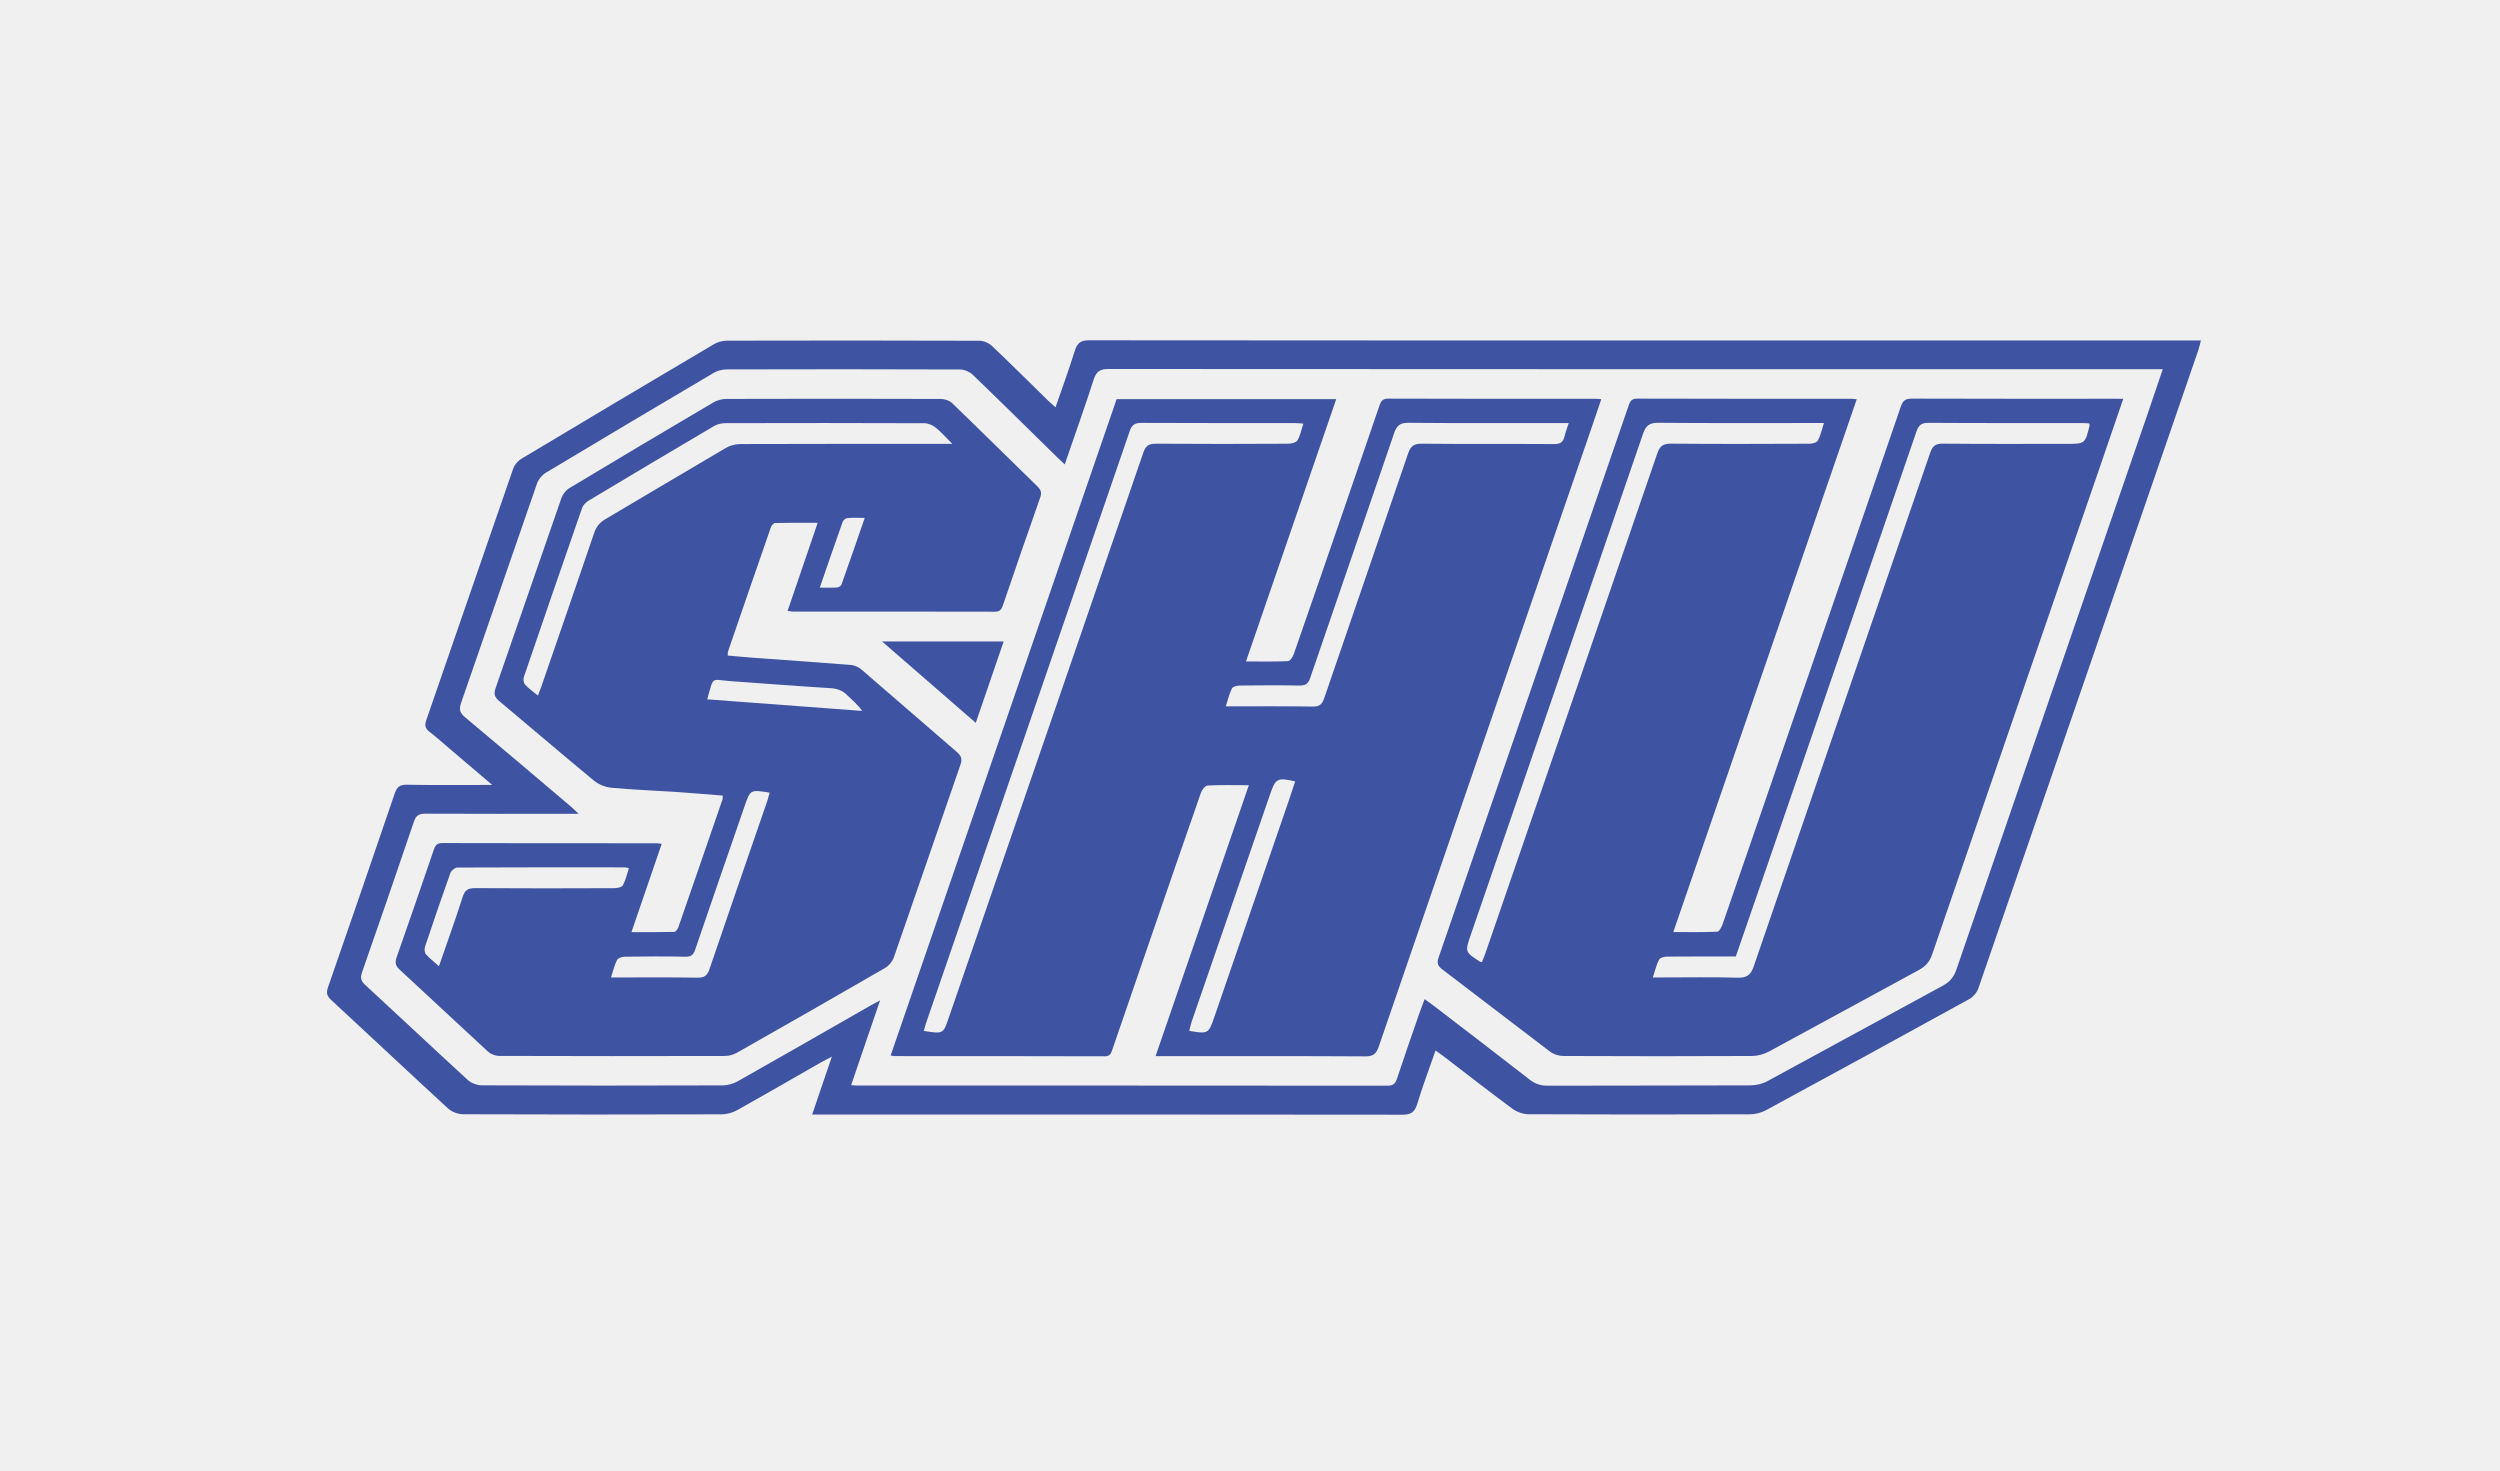
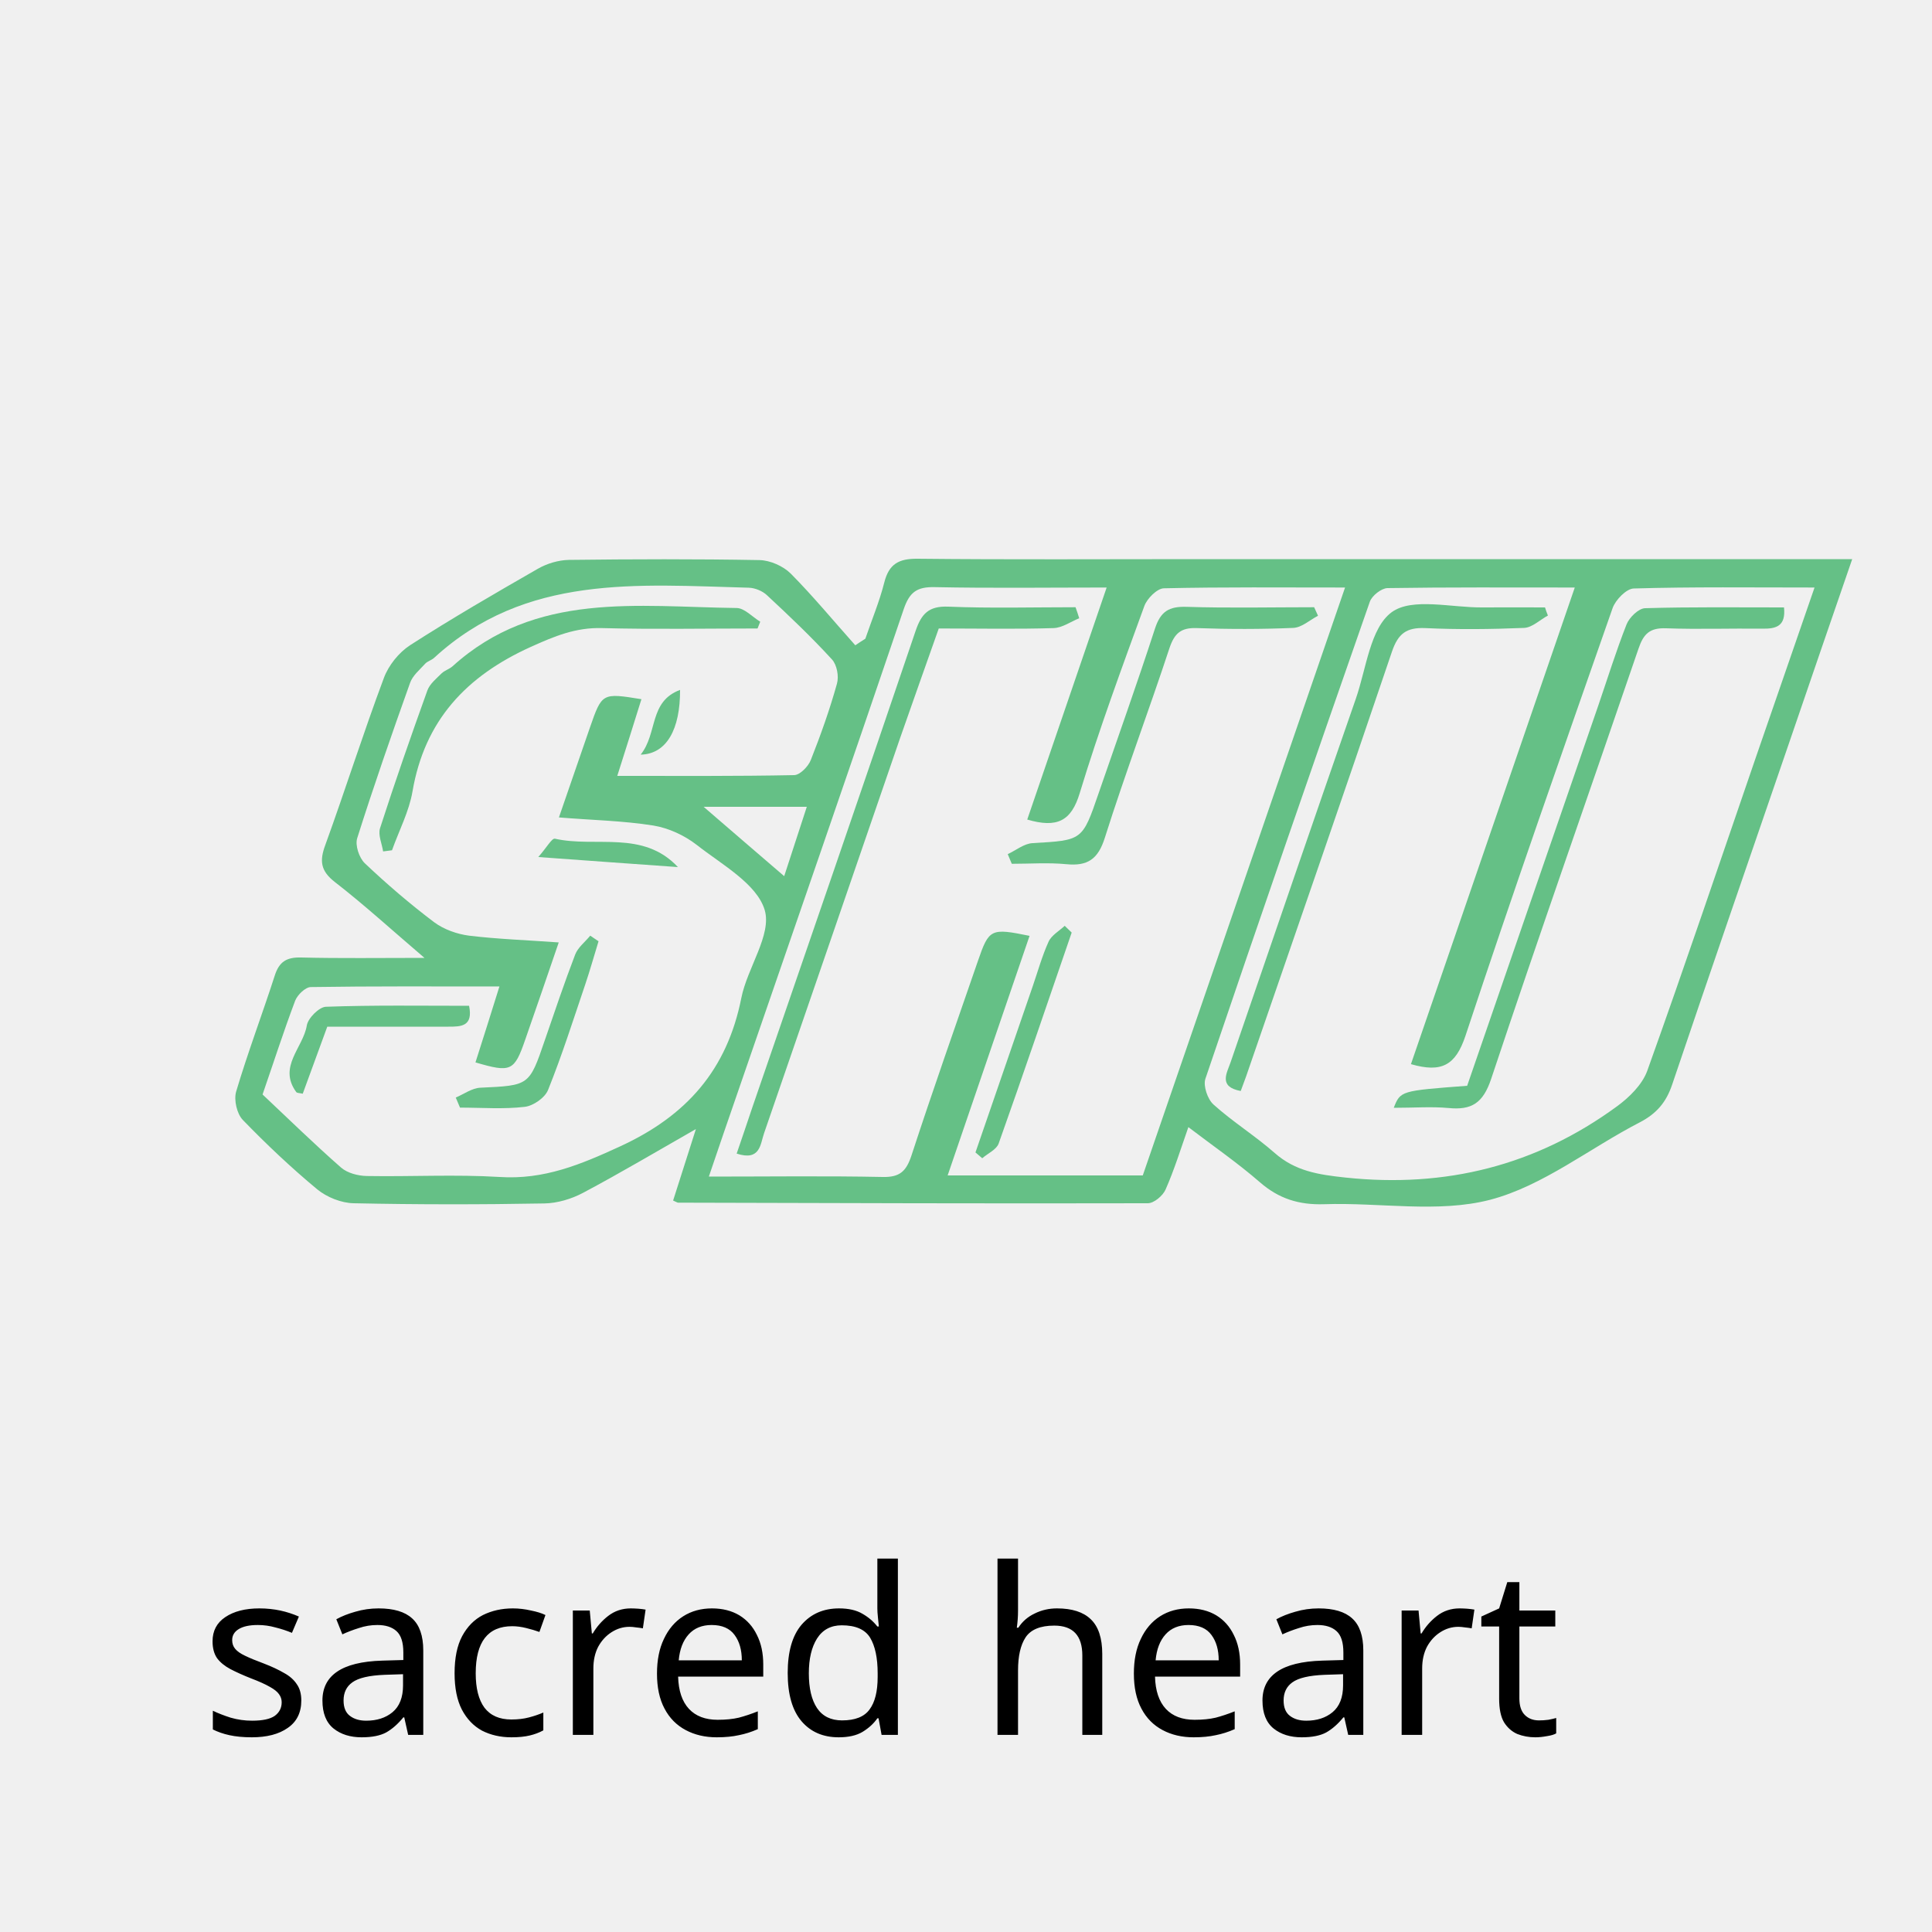
- <svg xmlns="http://www.w3.org/2000/svg" version="1.1" id="Layer_1" x="0px" y="0px" viewBox="0 0 133.965 78.795" style="enable-background:new 0 0 133.965 78.795;" xml:space="preserve">
+ <svg xmlns="http://www.w3.org/2000/svg" version="1.1" id="Layer_1" x="0px" y="0px" viewBox="0 0 100 100" style="enable-background:new 0 0 100 100;" xml:space="preserve">
  <style type="text/css">
- 	.st0{fill:#4153A4;}
- 	.st1{fill:#121245;}
- 	.st2{fill:#ABB8DE;}
- 	.st3{fill:#2C2C81;}
- 	.st4{clip-path:url(#SVGID_2_);fill:#4853A4;}
- 	.st5{clip-path:url(#SVGID_2_);}
- 	.st6{fill:#B8BBD8;}
- 	.st7{fill:#EDEDF5;}
- 	.st8{fill:none;stroke:#121245;stroke-miterlimit:10;}
- 	.st9{fill:none;stroke:#121245;stroke-miterlimit:10;stroke-dasharray:4.104,4.104;}
- 	.st10{fill:#3E54A3;}
- 	.st11{fill:none;stroke:#121245;stroke-miterlimit:10;stroke-dasharray:3.97,3.97;}
- 	.st12{fill:#FFFFFF;}
+ 	.st0{fill:#63C083;}
+ 	.st1{fill:#75C275;}
+ 	.st2{fill:#65C086;}
+ 	.st3{fill:none;stroke:#65C086;stroke-miterlimit:10;}
+ 	.st4{font-family:'MyriadPro-Regular';}
+ 	.st5{font-size:12px;}
</style>
-   <g>
-     <path class="st10" d="M56.561,21.827c0.359-1.042,0.723-2.032,1.036-3.037   c0.13-0.419,0.325-0.557,0.772-0.556c12.256,0.013,24.513,0.011,36.769,0.011   c7.363-0,14.726,0,22.089,0c0.212,0,0.423,0,0.711,0   c-0.059,0.223-0.091,0.381-0.143,0.531c-3.924,11.4-7.848,22.799-11.786,34.194   c-0.075,0.218-0.272,0.449-0.474,0.561c-3.624,1.998-7.255,3.983-10.893,5.955   c-0.256,0.139-0.575,0.224-0.866,0.225c-3.958,0.014-7.915,0.016-11.873-0.003   c-0.292-0.001-0.63-0.127-0.868-0.302c-1.246-0.92-2.466-1.875-3.696-2.816   c-0.118-0.09-0.241-0.173-0.414-0.297c-0.343,0.987-0.695,1.915-0.981,2.863   c-0.135,0.447-0.341,0.578-0.805,0.577c-10.339-0.015-20.678-0.011-31.017-0.011   c-0.166,0-0.332,0-0.601,0c0.353-1.039,0.683-2.011,1.055-3.102   c-0.261,0.138-0.417,0.215-0.569,0.301c-1.504,0.859-3.002,1.728-4.515,2.572   c-0.241,0.134-0.545,0.219-0.82,0.22c-4.617,0.013-9.234,0.015-13.852-0.004   c-0.273-0.001-0.607-0.125-0.807-0.308c-2.102-1.929-4.177-3.887-6.273-5.823   c-0.231-0.213-0.263-0.385-0.164-0.671c1.201-3.458,2.394-6.92,3.575-10.386   c0.116-0.341,0.261-0.477,0.643-0.47c1.484,0.026,2.968,0.011,4.584,0.011   c-0.855-0.727-1.619-1.377-2.383-2.026c-0.327-0.278-0.647-0.567-0.987-0.827   c-0.235-0.179-0.257-0.354-0.162-0.629c1.555-4.487,3.095-8.979,4.653-13.465   c0.072-0.207,0.255-0.421,0.445-0.535c3.432-2.057,6.871-4.102,10.315-6.137   c0.199-0.117,0.457-0.188,0.688-0.188c4.51-0.011,9.02-0.012,13.529,0.004   c0.229,0.001,0.509,0.119,0.676,0.277c1.025,0.969,2.024,1.966,3.033,2.953   C56.298,21.591,56.412,21.69,56.561,21.827z M57.054,24.887   c-0.168-0.159-0.28-0.261-0.388-0.368c-1.512-1.482-3.017-2.971-4.542-4.438   c-0.165-0.159-0.444-0.28-0.671-0.281c-4.173-0.017-8.346-0.015-12.519-0.004   c-0.231,0.001-0.489,0.067-0.687,0.183c-3.009,1.775-6.012,3.56-9.007,5.359   c-0.199,0.12-0.386,0.351-0.463,0.571c-1.364,3.915-2.705,7.838-4.068,11.753   c-0.12,0.346-0.073,0.535,0.209,0.77c1.908,1.591,3.8,3.202,5.696,4.808   c0.109,0.093,0.209,0.196,0.392,0.369c-0.261,0-0.409,0-0.557,0   c-2.547,0-5.093,0.006-7.64-0.007c-0.339-0.002-0.511,0.076-0.628,0.422   c-0.911,2.696-1.842,5.385-2.778,8.072c-0.097,0.278-0.079,0.456,0.157,0.673   c1.84,1.693,3.659,3.41,5.503,5.098c0.189,0.173,0.506,0.291,0.765,0.292   c4.296,0.018,8.591,0.017,12.887,0.003c0.274-0.001,0.578-0.085,0.817-0.22   c2.374-1.34,4.738-2.7,7.104-4.053c0.136-0.078,0.277-0.15,0.524-0.283   c-0.542,1.587-1.041,3.05-1.551,4.543c0.168,0.011,0.259,0.021,0.35,0.021   c9.466,0.001,18.931-0.001,28.397,0.008c0.308,0,0.419-0.12,0.508-0.391   c0.378-1.148,0.779-2.289,1.174-3.431c0.092-0.265,0.194-0.526,0.302-0.817   c0.173,0.125,0.299,0.21,0.419,0.303c1.74,1.335,3.483,2.665,5.213,4.013   c0.297,0.231,0.59,0.324,0.964,0.323c3.621-0.012,7.241-0.002,10.862-0.017   c0.305-0.001,0.642-0.081,0.909-0.226c3.139-1.697,6.264-3.419,9.403-5.117   c0.378-0.205,0.589-0.465,0.728-0.869c3.418-9.957,6.848-19.909,10.275-29.862   c0.258-0.748,0.509-1.498,0.781-2.302c-0.247,0-0.428,0-0.61,0   c-18.625-0-37.249,0.002-55.874-0.012c-0.462-0-0.663,0.128-0.805,0.568   C58.122,21.841,57.592,23.323,57.054,24.887z" />
-     <path class="st10" d="M66.921,42.075c-0.805,0-1.509-0.02-2.211,0.018   c-0.127,0.007-0.3,0.227-0.355,0.382c-0.914,2.614-1.813,5.232-2.714,7.85   c-0.677,1.967-1.354,3.934-2.029,5.902c-0.07,0.205-0.114,0.377-0.414,0.376   c-3.758-0.012-7.517-0.009-11.275-0.011c-0.045-0-0.09-0.015-0.197-0.033   c4.041-11.735,8.077-23.458,12.109-35.17c3.93,0,7.822,0,11.768,0   c-1.612,4.684-3.212,9.334-4.836,14.056c0.796,0,1.526,0.016,2.254-0.017   c0.11-0.005,0.255-0.227,0.307-0.375c0.917-2.629,1.823-5.262,2.73-7.894   c0.618-1.794,1.235-3.587,1.847-5.383c0.083-0.243,0.151-0.417,0.486-0.415   c3.712,0.015,7.425,0.009,11.137,0.01c0.075,0,0.151,0.011,0.279,0.02   c-0.195,0.571-0.379,1.118-0.567,1.664c-3.788,11.007-7.579,22.012-11.356,33.023   c-0.136,0.396-0.301,0.532-0.732,0.529c-3.559-0.021-7.118-0.012-10.677-0.012   c-0.166,0-0.332,0-0.553,0C63.589,51.756,65.24,46.961,66.921,42.075z M69.841,22.699   c-0.2-0.012-0.348-0.029-0.496-0.029c-2.73-0.002-5.46,0.005-8.19-0.009   c-0.351-0.002-0.506,0.114-0.619,0.443c-3.631,10.573-7.272,21.142-10.91,31.712   c-0.047,0.138-0.081,0.281-0.122,0.426c1.018,0.165,1.041,0.153,1.305-0.615   c3.488-10.122,6.978-20.243,10.455-30.369c0.127-0.369,0.293-0.484,0.677-0.481   c2.362,0.018,4.724,0.013,7.085,0.001c0.173-0.001,0.428-0.062,0.5-0.182   C69.677,23.345,69.731,23.036,69.841,22.699z M84.062,22.669   c-0.258,0-0.425,0-0.592,0c-2.668,0-5.336,0.012-8.004-0.012   c-0.454-0.004-0.624,0.156-0.764,0.567c-1.488,4.371-3.001,8.733-4.493,13.103   c-0.109,0.318-0.258,0.415-0.583,0.409c-1.058-0.02-2.116-0.013-3.174-0.001   c-0.15,0.002-0.382,0.049-0.433,0.148c-0.146,0.287-0.218,0.611-0.335,0.968   c1.605,0,3.138-0.013,4.669,0.01c0.363,0.006,0.498-0.133,0.607-0.451   c1.495-4.37,3.007-8.733,4.493-13.105c0.138-0.408,0.316-0.532,0.741-0.528   c2.361,0.023,4.723,0.004,7.084,0.019c0.317,0.002,0.483-0.092,0.555-0.396   C83.884,23.18,83.966,22.969,84.062,22.669z M69.403,41.873   c-0.943-0.219-1.049-0.163-1.336,0.667c-1.402,4.061-2.803,8.122-4.203,12.184   c-0.057,0.166-0.091,0.341-0.137,0.515c0.999,0.174,1.037,0.152,1.333-0.708   c1.338-3.889,2.676-7.778,4.014-11.668   C69.186,42.535,69.293,42.205,69.403,41.873z" />
-     <path class="st10" d="M113.777,21.37c-0.438,1.278-0.852,2.491-1.269,3.703   c-2.994,8.692-5.991,17.382-8.974,26.078c-0.136,0.395-0.35,0.632-0.709,0.827   c-2.682,1.449-5.35,2.922-8.033,4.369c-0.268,0.145-0.601,0.237-0.904,0.239   c-3.375,0.017-6.75,0.015-10.124,0c-0.237-0.001-0.514-0.09-0.702-0.232   c-1.932-1.461-3.846-2.946-5.776-4.41c-0.25-0.189-0.297-0.345-0.194-0.644   c3.398-9.848,6.786-19.7,10.174-29.552c0.077-0.224,0.145-0.389,0.46-0.388   c3.835,0.014,7.67,0.009,11.505,0.011c0.072,0,0.144,0.013,0.264,0.025   c-3.275,9.511-6.538,18.99-9.83,28.549c0.837,0,1.597,0.016,2.355-0.019   c0.104-0.005,0.234-0.249,0.288-0.405c1.203-3.469,2.396-6.941,3.592-10.413   c1.988-5.771,3.98-11.541,5.955-17.316c0.116-0.338,0.26-0.433,0.607-0.432   c3.605,0.014,7.21,0.008,10.815,0.008   C113.415,21.37,113.552,21.37,113.777,21.37z M111.942,22.688   c-0.14-0.007-0.277-0.019-0.413-0.019c-2.73-0.001-5.46,0.008-8.19-0.011   c-0.379-0.003-0.529,0.131-0.646,0.472c-2.664,7.769-5.338,15.534-8.012,23.3   c-0.552,1.604-1.107,3.206-1.666,4.824c-1.248,0-2.474-0.005-3.7,0.007   c-0.143,0.001-0.362,0.062-0.413,0.162c-0.142,0.277-0.213,0.591-0.333,0.954   c0.244,0,0.41,0,0.576,0c1.319,0,2.639-0.024,3.957,0.013   c0.491,0.014,0.712-0.133,0.874-0.607c3.142-9.174,6.306-18.341,9.453-27.514   c0.122-0.356,0.271-0.499,0.669-0.495c2.208,0.022,4.417,0.011,6.626,0.011   c1.009-0,1.009,0,1.253-0.998   C111.979,22.777,111.967,22.761,111.942,22.688z M79.413,51.554   c0.067-0.171,0.133-0.324,0.187-0.482c3.072-8.921,6.146-17.841,9.204-26.767   c0.138-0.404,0.311-0.535,0.739-0.531c2.468,0.023,4.937,0.014,7.406,0.004   c0.16-0.001,0.403-0.057,0.463-0.167c0.147-0.27,0.209-0.585,0.325-0.943   c-0.259,0-0.44,0-0.622,0c-2.745,0-5.49,0.012-8.234-0.012   c-0.476-0.004-0.681,0.13-0.84,0.593c-3.064,8.955-6.149,17.902-9.23,26.851   c-0.313,0.909-0.314,0.909,0.502,1.437C79.326,51.545,79.344,51.543,79.413,51.554   z" />
-     <path class="st10" d="M35.458,45.219c-0.542,1.581-1.066,3.11-1.621,4.729   c0.802,0,1.544,0.008,2.286-0.011c0.079-0.002,0.19-0.144,0.224-0.243   c0.795-2.283,1.582-4.568,2.368-6.854c0.019-0.054,0.008-0.118,0.012-0.207   c-0.835-0.066-1.656-0.14-2.479-0.195c-1.162-0.077-2.328-0.117-3.487-0.225   c-0.323-0.03-0.684-0.176-0.934-0.382c-1.703-1.405-3.378-2.845-5.072-4.261   c-0.245-0.205-0.311-0.374-0.199-0.694c1.184-3.394,2.345-6.796,3.529-10.189   c0.072-0.207,0.249-0.425,0.437-0.538c2.559-1.54,5.127-3.066,7.7-4.582   c0.198-0.117,0.454-0.189,0.684-0.19c3.835-0.011,7.669-0.012,11.504,0.001   c0.205,0.001,0.463,0.081,0.605,0.218c1.535,1.48,3.048,2.981,4.576,4.468   c0.187,0.182,0.243,0.333,0.151,0.593c-0.677,1.918-1.34,3.841-1.996,5.767   c-0.079,0.231-0.163,0.356-0.437,0.355c-3.605-0.009-7.209-0.006-10.814-0.007   c-0.075-0-0.15-0.017-0.292-0.035c0.534-1.564,1.06-3.102,1.613-4.722   c-0.804,0-1.547-0.008-2.29,0.011c-0.078,0.002-0.189,0.146-0.223,0.245   c-0.769,2.21-1.53,4.423-2.29,6.636c-0.019,0.054-0.011,0.118-0.018,0.221   c0.481,0.042,0.947,0.088,1.413,0.122c1.727,0.126,3.456,0.242,5.182,0.381   c0.195,0.016,0.415,0.111,0.564,0.239c1.711,1.468,3.406,2.955,5.116,4.423   c0.241,0.207,0.304,0.376,0.195,0.691c-1.196,3.438-2.37,6.884-3.568,10.321   c-0.076,0.219-0.27,0.449-0.471,0.565c-2.638,1.528-5.285,3.039-7.937,4.542   c-0.188,0.107-0.428,0.173-0.645,0.173c-4.034,0.01-8.068,0.011-12.102-0.003   c-0.203-0.001-0.451-0.1-0.601-0.238c-1.581-1.453-3.141-2.928-4.722-4.382   c-0.231-0.212-0.263-0.389-0.163-0.673c0.67-1.905,1.328-3.814,1.979-5.725   c0.082-0.24,0.158-0.388,0.463-0.387c3.835,0.011,7.669,0.008,11.504,0.009   C35.263,45.191,35.323,45.203,35.458,45.219z M28.827,37.274   c0.072-0.191,0.127-0.328,0.175-0.467c0.948-2.747,1.9-5.492,2.835-8.244   c0.117-0.344,0.302-0.567,0.612-0.749c2.152-1.265,4.292-2.55,6.447-3.811   c0.223-0.131,0.513-0.207,0.773-0.208c3.573-0.013,7.147-0.009,10.721-0.009   c0.173,0,0.345,0,0.642,0c-0.364-0.363-0.603-0.643-0.886-0.867   c-0.164-0.13-0.4-0.239-0.604-0.24c-3.558-0.014-7.116-0.013-10.675-0.004   c-0.203,0.001-0.432,0.054-0.606,0.157c-2.244,1.321-4.482,2.653-6.715,3.993   c-0.145,0.087-0.298,0.237-0.352,0.391c-1.052,3.018-2.092,6.041-3.123,9.066   c-0.04,0.117-0.013,0.317,0.065,0.402C28.328,36.894,28.569,37.06,28.827,37.274z    M32.74,52.379c1.608,0,3.124-0.014,4.639,0.01   c0.376,0.006,0.525-0.12,0.643-0.469c1.017-2.996,2.056-5.985,3.086-8.977   c0.052-0.151,0.088-0.308,0.133-0.468c-1.035-0.167-1.034-0.166-1.339,0.718   c-0.883,2.557-1.771,5.113-2.643,7.674c-0.097,0.285-0.208,0.407-0.536,0.4   c-1.088-0.026-2.176-0.016-3.264-0.001c-0.138,0.002-0.345,0.08-0.399,0.185   C32.925,51.715,32.859,52.017,32.74,52.379z M33.701,46.525   c-0.106-0.023-0.163-0.046-0.22-0.046c-2.991-0.002-5.982-0.006-8.973,0.009   c-0.128,0.001-0.326,0.16-0.372,0.289c-0.47,1.31-0.919,2.628-1.359,3.948   c-0.04,0.12-0.031,0.318,0.043,0.403c0.195,0.226,0.438,0.41,0.702,0.646   c0.44-1.274,0.878-2.481,1.268-3.704c0.119-0.373,0.285-0.482,0.669-0.479   c2.485,0.018,4.97,0.012,7.455,0.003c0.161-0.001,0.407-0.05,0.466-0.157   C33.528,47.164,33.594,46.845,33.701,46.525z M37.898,37.474   c2.793,0.209,5.548,0.415,8.302,0.621c-0.232-0.337-0.527-0.57-0.792-0.834   c-0.252-0.252-0.527-0.362-0.891-0.384c-1.788-0.109-3.575-0.25-5.362-0.377   C38.084,36.423,38.258,36.187,37.898,37.474z M43.929,31.488   c0.354,0,0.64,0.012,0.924-0.007c0.085-0.006,0.212-0.082,0.238-0.154   c0.414-1.162,0.815-2.329,1.247-3.575c-0.36,0-0.646-0.017-0.929,0.009   c-0.092,0.008-0.222,0.111-0.253,0.199C44.747,29.108,44.353,30.263,43.929,31.488z" />
-     <path class="st10" d="M52.287,38.735c-1.694-1.471-3.318-2.882-5.02-4.361   c2.221,0,4.329,0,6.516,0C53.288,35.815,52.802,37.233,52.287,38.735z" />
+   <g id="pnMdO9_1_">
+     <g>
+       <path class="st2" d="M44.79,33.06c0.33-0.97,0.73-1.92,0.98-2.91c0.24-0.95,0.74-1.24,1.72-1.23c4.77,0.05,9.55,0.02,14.32,0.02    c10.76,0,21.53,0,32.29,0c0.52,0,1.05,0,1.77,0c-1.15,3.34-2.23,6.47-3.3,9.61c-2.01,5.86-4.04,11.72-6.02,17.59    c-0.31,0.92-0.81,1.5-1.67,1.95c-2.6,1.34-5.01,3.29-7.75,4.01c-2.7,0.7-5.72,0.13-8.6,0.23c-1.29,0.04-2.33-0.28-3.31-1.13    c-1.15-1-2.41-1.87-3.71-2.86c-0.4,1.14-0.73,2.21-1.18,3.23c-0.14,0.32-0.6,0.71-0.92,0.71c-8.1,0.02-16.21-0.01-24.31-0.03    c-0.04,0-0.08-0.03-0.26-0.11c0.37-1.16,0.74-2.33,1.18-3.7c-2.05,1.17-3.92,2.28-5.84,3.3c-0.6,0.32-1.34,0.54-2.01,0.55    c-3.29,0.06-6.58,0.06-9.86-0.01c-0.64-0.01-1.39-0.31-1.89-0.72c-1.35-1.12-2.63-2.33-3.85-3.59c-0.31-0.32-0.47-1.03-0.35-1.46    c0.6-2.02,1.35-4,2-6.01c0.23-0.73,0.62-0.96,1.37-0.94c2.01,0.05,4.02,0.02,6.38,0.02c-1.71-1.46-3.12-2.75-4.63-3.92    c-0.75-0.58-0.81-1.1-0.5-1.93c1.04-2.87,1.96-5.78,3.03-8.64c0.24-0.65,0.77-1.31,1.35-1.69c2.16-1.39,4.37-2.67,6.6-3.95    c0.48-0.28,1.08-0.46,1.63-0.47c3.29-0.04,6.58-0.05,9.86,0.01c0.55,0.01,1.23,0.31,1.62,0.7c1.17,1.18,2.23,2.47,3.34,3.71    C44.44,33.28,44.62,33.17,44.79,33.06z M53.17,42.42c1.38-4.02,2.72-7.96,4.11-12.01c-3.06,0-5.98,0.04-8.9-0.02    c-0.91-0.02-1.3,0.25-1.6,1.13c-2.84,8.37-5.74,16.73-8.62,25.09c-0.48,1.38-0.95,2.76-1.47,4.29c3.15,0,6.08-0.04,9,0.02    c0.89,0.02,1.22-0.3,1.49-1.12c1.1-3.37,2.28-6.71,3.44-10.07c0.57-1.66,0.67-1.7,2.67-1.29c-1.41,4.11-2.81,8.22-4.24,12.4    c3.44,0,6.76,0,10.1,0c3.48-10.11,6.95-20.2,10.47-30.43c-3.27,0-6.33-0.03-9.38,0.04c-0.35,0.01-0.87,0.53-1.01,0.92    c-1.17,3.21-2.35,6.41-3.34,9.67C55.45,42.51,54.71,42.87,53.17,42.42z M73.03,55.08c2.83-8.23,5.63-16.38,8.48-24.67    c-3.41,0-6.56-0.02-9.7,0.03c-0.31,0.01-0.8,0.39-0.91,0.71c-2.87,8.22-5.72,16.45-8.51,24.69c-0.12,0.36,0.11,1.05,0.42,1.33    c1,0.9,2.16,1.62,3.17,2.51c1.07,0.94,2.26,1.12,3.66,1.27c5.19,0.55,9.87-0.62,14.06-3.69c0.63-0.46,1.3-1.12,1.56-1.83    c1.94-5.41,3.77-10.85,5.64-16.28c0.99-2.87,1.98-5.74,3.02-8.74c-3.25,0-6.31-0.04-9.36,0.05c-0.38,0.01-0.94,0.59-1.09,1.01    c-2.58,7.37-5.17,14.74-7.62,22.15C75.34,55.14,74.62,55.54,73.03,55.08z M31.95,40.16c3.14,0,6.15,0.02,9.16-0.04    c0.3-0.01,0.73-0.45,0.86-0.79c0.51-1.29,0.98-2.61,1.35-3.94c0.11-0.38,0-0.98-0.26-1.26c-1.06-1.16-2.21-2.25-3.36-3.32    c-0.23-0.22-0.62-0.38-0.94-0.39c-5.73-0.15-11.56-0.72-16.29,3.63c-0.13,0.12-0.33,0.17-0.45,0.29c-0.29,0.32-0.67,0.63-0.8,1.02    c-0.95,2.66-1.88,5.33-2.73,8.02c-0.12,0.37,0.1,1.02,0.39,1.3c1.14,1.08,2.34,2.11,3.6,3.06c0.5,0.37,1.18,0.61,1.8,0.69    c1.49,0.18,2.99,0.23,4.64,0.35c-0.62,1.81-1.17,3.42-1.73,5.02c-0.57,1.65-0.74,1.73-2.58,1.19c0.4-1.26,0.8-2.51,1.24-3.93    c-3.39,0-6.57-0.02-9.76,0.03c-0.28,0-0.69,0.4-0.81,0.7c-0.6,1.59-1.12,3.21-1.69,4.86c1.36,1.28,2.68,2.57,4.06,3.78    c0.33,0.29,0.88,0.43,1.33,0.44c2.29,0.04,4.6-0.09,6.88,0.05c2.29,0.15,4.19-0.64,6.23-1.58c3.46-1.59,5.54-3.97,6.28-7.68    c0.31-1.57,1.59-3.28,1.21-4.56c-0.41-1.36-2.22-2.35-3.52-3.37c-0.63-0.49-1.45-0.87-2.24-1c-1.57-0.25-3.18-0.28-4.89-0.42    c0.58-1.68,1.09-3.16,1.6-4.64c0.63-1.81,0.63-1.81,2.67-1.48C32.8,37.48,32.4,38.74,31.95,40.16z M36.42,41.76    c1.51,1.3,2.78,2.4,4.17,3.59c0.42-1.28,0.78-2.39,1.17-3.59C39.93,41.76,38.34,41.76,36.42,41.76z" />
+       <path class="st2" d="M55.86,32c-0.44,0.18-0.87,0.49-1.32,0.51c-1.93,0.06-3.87,0.02-5.95,0.02c-0.66,1.87-1.33,3.75-1.99,5.64    c-2.35,6.82-4.69,13.65-7.05,20.48c-0.2,0.57-0.19,1.46-1.42,1.06c0.27-0.79,0.54-1.58,0.8-2.36c2.83-8.23,5.67-16.45,8.46-24.69    c0.3-0.89,0.68-1.3,1.69-1.26c2.19,0.09,4.39,0.03,6.59,0.03C55.74,31.62,55.8,31.81,55.86,32z" />
+       <path class="st2" d="M52.16,44.21c0.43-0.2,0.85-0.55,1.29-0.57c2.57-0.15,2.57-0.12,3.41-2.57c0.98-2.84,1.99-5.67,2.92-8.53    c0.29-0.89,0.72-1.16,1.64-1.13c2.2,0.07,4.4,0.02,6.6,0.02c0.07,0.15,0.13,0.29,0.2,0.44c-0.42,0.22-0.84,0.61-1.28,0.63    c-1.66,0.07-3.33,0.07-4.99,0.01c-0.83-0.03-1.16,0.27-1.42,1.04c-1.08,3.28-2.3,6.51-3.34,9.8c-0.35,1.12-0.89,1.49-2,1.38    c-0.93-0.09-1.88-0.02-2.82-0.02C52.3,44.55,52.23,44.38,52.16,44.21z" />
+       <path class="st2" d="M55.47,48.27c-1.25,3.64-2.49,7.29-3.78,10.92c-0.11,0.31-0.56,0.51-0.85,0.76c-0.12-0.1-0.23-0.2-0.35-0.3    c0.99-2.87,1.98-5.75,2.97-8.62c0.26-0.76,0.48-1.55,0.81-2.28c0.15-0.34,0.55-0.56,0.84-0.83    C55.22,48.03,55.35,48.15,55.47,48.27z" />
+       <path class="st2" d="M72.14,57.34c0.35-0.88,0.35-0.88,3.8-1.14c2.26-6.55,4.52-13.12,6.79-19.69c0.48-1.4,0.92-2.82,1.46-4.19    c0.14-0.36,0.62-0.83,0.96-0.84c2.38-0.07,4.76-0.04,7.19-0.04c0.1,0.96-0.39,1.11-1.11,1.1c-1.67-0.02-3.33,0.04-5-0.02    c-0.83-0.03-1.16,0.28-1.42,1.05C82.27,41,79.66,48.4,77.18,55.85c-0.42,1.25-1.01,1.62-2.21,1.5    C74.09,57.27,73.19,57.34,72.14,57.34z" />
+       <path class="st2" d="M80.12,31.86c-0.41,0.22-0.81,0.62-1.23,0.64c-1.71,0.07-3.42,0.09-5.12,0.01c-0.97-0.04-1.4,0.28-1.72,1.21    c-2.48,7.34-5.03,14.67-7.55,21.99c-0.09,0.25-0.18,0.49-0.28,0.76c-1.17-0.22-0.72-0.92-0.52-1.5c2.15-6.27,4.3-12.55,6.48-18.81    c0.54-1.56,0.74-3.65,1.85-4.47c1.06-0.78,3.11-0.23,4.72-0.25c1.07-0.01,2.14,0,3.22,0C80.01,31.57,80.06,31.72,80.12,31.86z" />
+       <path class="st2" d="M19.83,44.07c-0.06-0.4-0.27-0.85-0.16-1.2c0.77-2.39,1.6-4.77,2.45-7.13c0.12-0.34,0.47-0.62,0.74-0.89    c0.16-0.15,0.4-0.22,0.56-0.36c4.3-3.9,9.59-3.08,14.7-3.02c0.41,0,0.82,0.46,1.23,0.71c-0.05,0.12-0.1,0.24-0.14,0.35    c-2.68,0-5.37,0.05-8.05-0.02c-1.36-0.04-2.46,0.42-3.68,0.97c-3.34,1.51-5.5,3.8-6.13,7.49c-0.18,1.04-0.7,2.03-1.06,3.04    C20.15,44.03,19.99,44.05,19.83,44.07z" />
+       <path class="st2" d="M23.59,56.81c0.42-0.18,0.84-0.49,1.27-0.51c2.53-0.12,2.53-0.09,3.34-2.46c0.51-1.48,1.01-2.97,1.57-4.43    c0.14-0.37,0.51-0.65,0.78-0.98c0.14,0.1,0.29,0.19,0.43,0.29c-0.23,0.75-0.44,1.5-0.69,2.24c-0.62,1.83-1.2,3.66-1.92,5.45    c-0.16,0.41-0.77,0.83-1.21,0.88c-1.1,0.13-2.23,0.04-3.35,0.04C23.74,57.16,23.66,56.98,23.59,56.81z" />
+       <path class="st2" d="M16.94,53.14c-0.45,1.22-0.86,2.35-1.27,3.47c-0.18-0.04-0.3-0.03-0.34-0.09c-0.95-1.31,0.36-2.29,0.55-3.44    c0.06-0.38,0.64-0.96,0.99-0.97c2.46-0.09,4.92-0.05,7.41-0.05c0.22,1.08-0.43,1.08-1.07,1.08    C21.15,53.14,19.09,53.14,16.94,53.14z" />
+       <path class="st2" d="M35.09,44.88c-2.29-0.16-4.59-0.33-7.23-0.52c0.43-0.48,0.7-0.98,0.86-0.95    C30.84,43.89,33.27,42.94,35.09,44.88z" />
+       <path class="st2" d="M33.16,39.06c0.89-1.11,0.42-2.75,2.04-3.35C35.21,37.74,34.51,39.03,33.16,39.06z" />
+     </g>
  </g>
+   <text transform="matrix(1 0 0 1 10.3923 89.7973)" class="st4 st5">sacred heart</text>
</svg>
